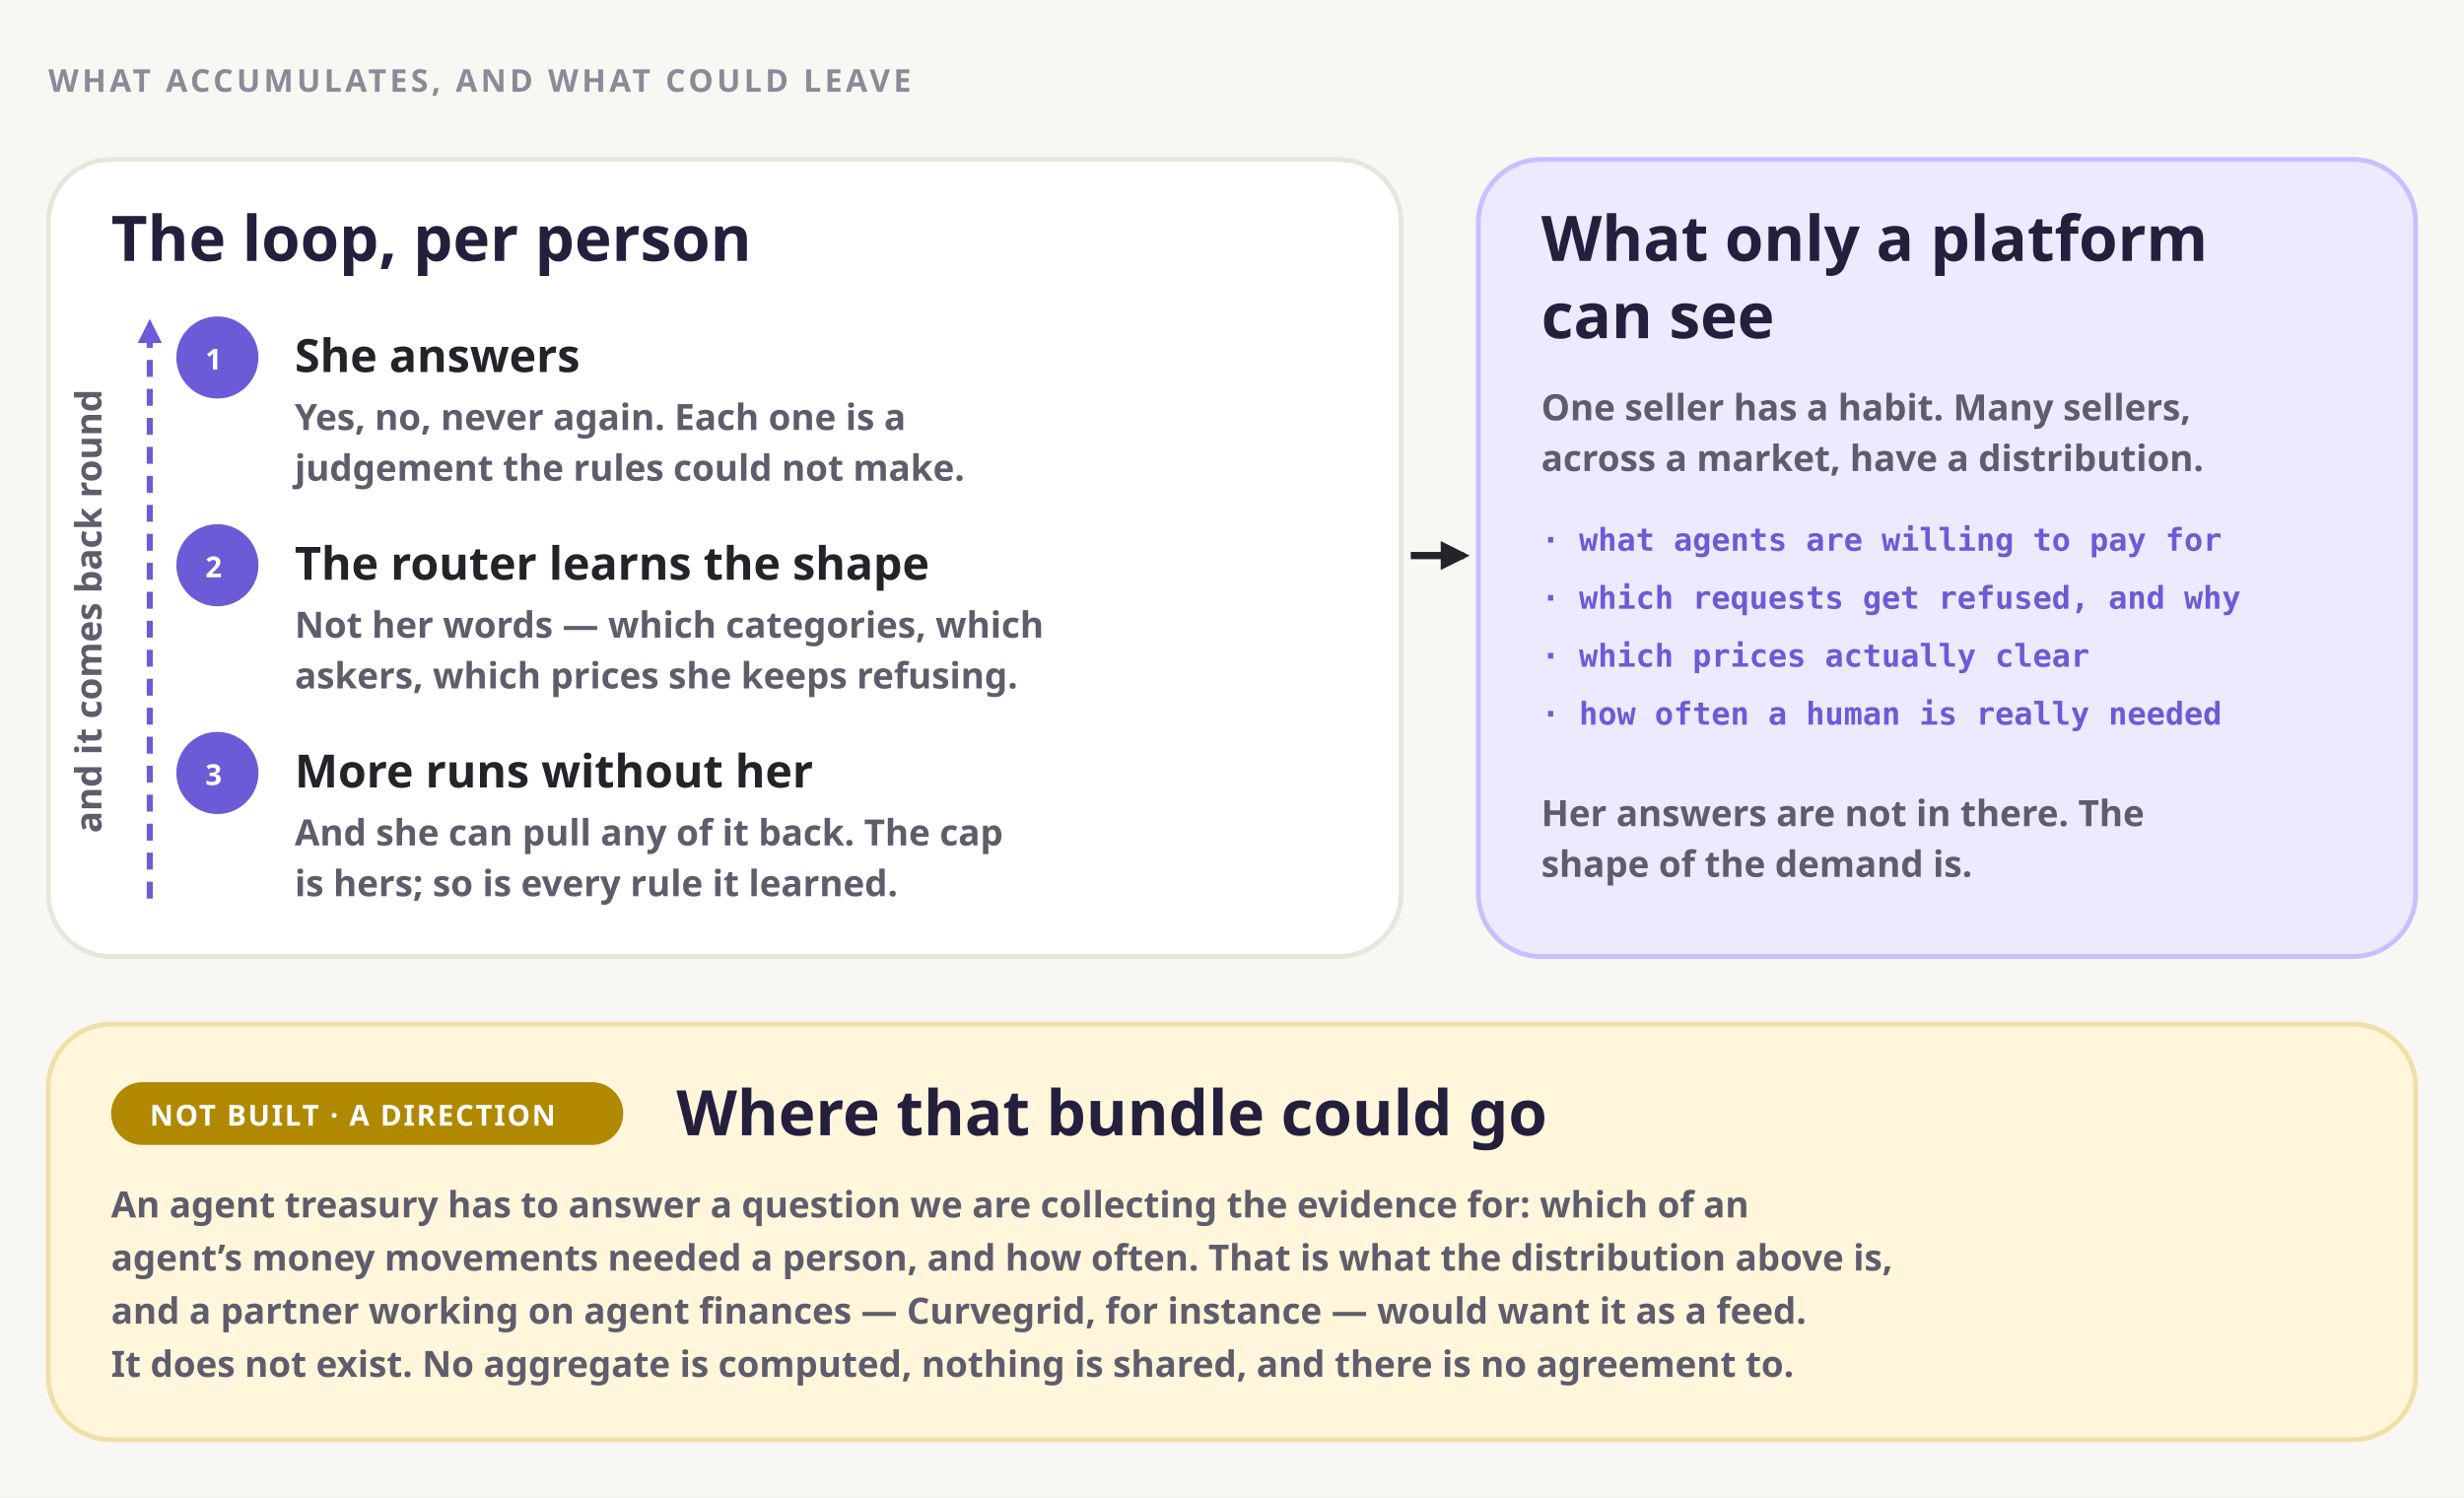
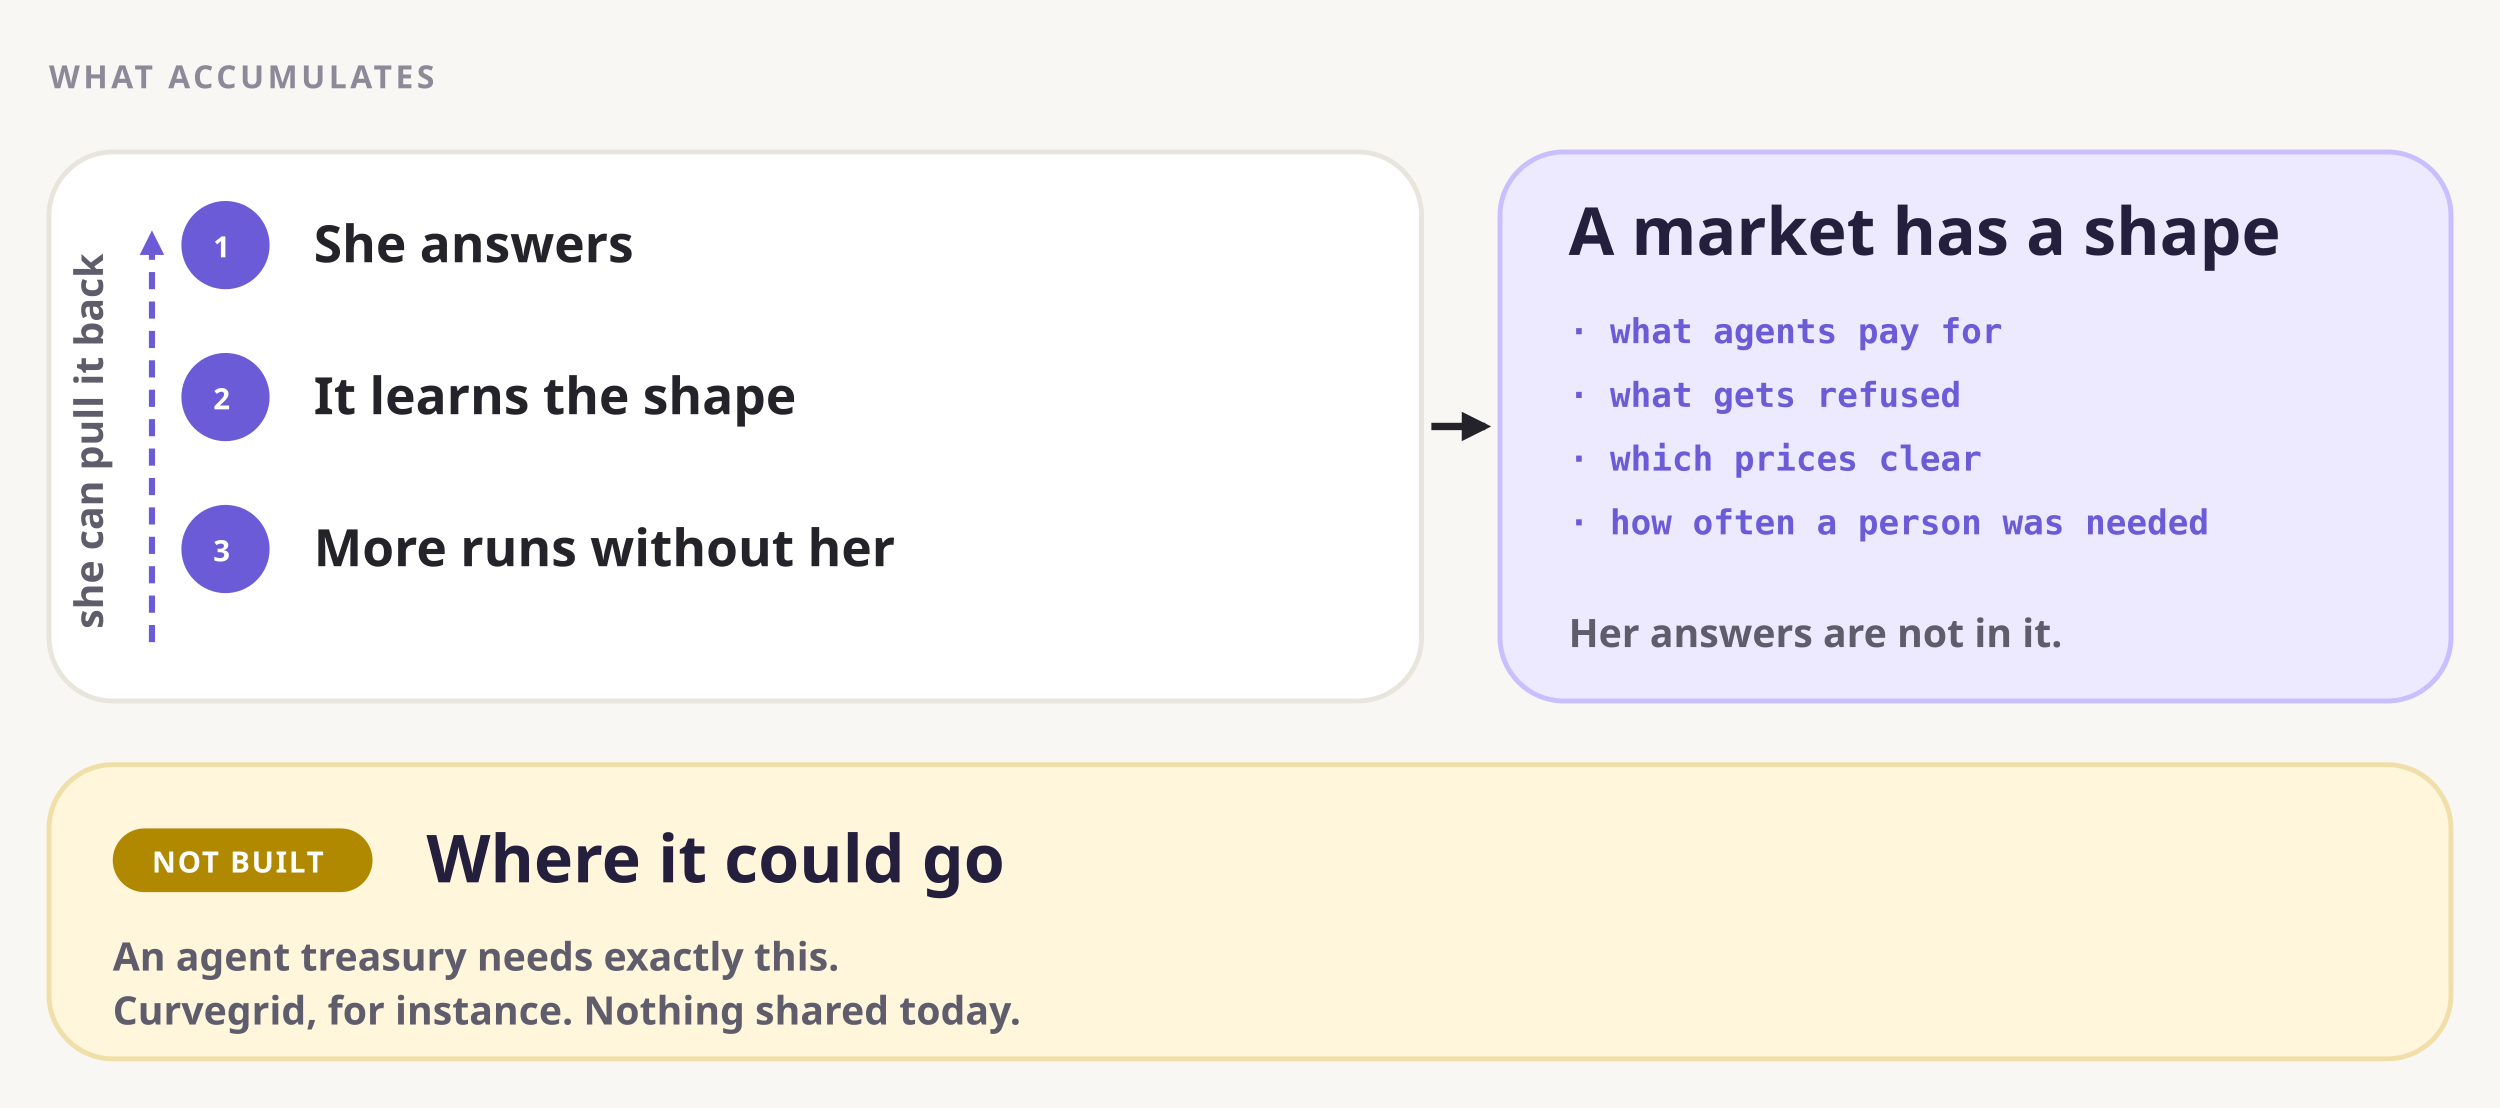
- <svg xmlns="http://www.w3.org/2000/svg" viewBox="0 0 1020 620" role="img" aria-label="Her decisions teach the router, so more runs without her and she can pull any of it back. Across many sellers the platform accumulates shape rather than content, and that aggregate is what could one day be useful to partners such as Curvegrid. None of that last part is built.">
+ <svg xmlns="http://www.w3.org/2000/svg" viewBox="0 0 1020 452" role="img" aria-label="Her answers teach the router, so more runs without her and she can pull it back. Across a market the platform sees a distribution rather than anyone's content, which an agent treasury would want. That last part is not built.">
  <rect width="100%" height="100%" fill="#F8F7F3" />
  <defs>
    <marker id="vl-k" viewBox="0 0 10 10" refX="8" refY="5" markerUnits="userSpaceOnUse" markerWidth="12" markerHeight="12" orient="auto">
      <path d="M0 0 L10 5 L0 10 z" fill="#242329" />
    </marker>
    <marker id="vl-r" viewBox="0 0 10 10" refX="8" refY="5" markerUnits="userSpaceOnUse" markerWidth="10" markerHeight="10" orient="auto">
      <path d="M0 0 L10 5 L0 10 z" fill="#6B5BD6" />
    </marker>
-     <marker id="vl-a" viewBox="0 0 10 10" refX="8" refY="5" markerUnits="userSpaceOnUse" markerWidth="12" markerHeight="12" orient="auto">
-       <path d="M0 0 L10 5 L0 10 z" fill="#B08900" />
-     </marker>
  </defs>
  <style>
.vl-lnm{font:900 13px "M PLUS Rounded 1c",sans-serif;fill:#8C8998;letter-spacing:.11em}
- .vl-h{font:900 26px "M PLUS Rounded 1c",sans-serif;fill:#241f3d}
- .vl-t{font:900 19px "M PLUS Rounded 1c",sans-serif;fill:#242329}
- .vl-b{font:800 15px "M PLUS Rounded 1c",sans-serif;fill:#5F5D6B}
- .vl-m{font:900 13px ui-monospace,Menlo,monospace;fill:#6F9022}
- .vl-mf{font:900 13px ui-monospace,Menlo,monospace;fill:#6B5BD6}
+ .vl-h{font:900 27px "M PLUS Rounded 1c",sans-serif;fill:#241f3d}
+ .vl-t{font:900 21px "M PLUS Rounded 1c",sans-serif;fill:#242329}
+ .vl-b{font:800 16px "M PLUS Rounded 1c",sans-serif;fill:#5F5D6B}
+ .vl-m{font:900 14px ui-monospace,Menlo,monospace;fill:#6F9022}
+ .vl-mf{font:900 14px ui-monospace,Menlo,monospace;fill:#6B5BD6}
.vl-pill{font:900 12px "M PLUS Rounded 1c",sans-serif;fill:#fff;letter-spacing:.06em}
- .vl-big{font:900 34px "M PLUS Rounded 1c",sans-serif;fill:#242329}
- .vl-cap{font:800 13.5px "M PLUS Rounded 1c",sans-serif;fill:#8C8998}
+ .vl-cap{font:800 14px "M PLUS Rounded 1c",sans-serif;fill:#8C8998}
</style>
-   <text class="vl-lnm" x="20" y="38">WHAT ACCUMULATES, AND WHAT COULD LEAVE</text>
-   <rect x="20" y="66" width="560" height="330" rx="26" fill="#fff" stroke="#E8E5DC" stroke-width="2" />
-   <text class="vl-h" x="46" y="108">The loop, per person</text>
-   <circle cx="90" cy="148" r="17" fill="#6B5BD6" />
-   <text class="vl-pill" x="85" y="153">1</text>
-   <text class="vl-t" x="122" y="154">She answers</text>
-   <text class="vl-b" x="122" y="178">Yes, no, never again. Each one is a</text>
-   <text class="vl-b" x="122" y="199">judgement the rules could not make.</text>
-   <circle cx="90" cy="234" r="17" fill="#6B5BD6" />
-   <text class="vl-pill" x="85" y="239">2</text>
-   <text class="vl-t" x="122" y="240">The router learns the shape</text>
-   <text class="vl-b" x="122" y="264">Not her words — which categories, which</text>
-   <text class="vl-b" x="122" y="285">askers, which prices she keeps refusing.</text>
-   <circle cx="90" cy="320" r="17" fill="#6B5BD6" />
-   <text class="vl-pill" x="85" y="325">3</text>
-   <text class="vl-t" x="122" y="326">More runs without her</text>
-   <text class="vl-b" x="122" y="350">And she can pull any of it back. The cap</text>
-   <text class="vl-b" x="122" y="371">is hers; so is every rule it learned.</text>
-   <path d="M62 372 L62 134" stroke="#6B5BD6" stroke-width="2.5" fill="none" stroke-dasharray="7 5" marker-end="url(#vl-r)" />
-   <text class="vl-b" transform="rotate(-90 42 253)" x="42" y="253" text-anchor="middle">and it comes back round</text>
-   <rect x="612" y="66" width="388" height="330" rx="26" fill="#EDE9FF" stroke="#C9BFFF" stroke-width="2" />
-   <text class="vl-h" x="638" y="108">What only a platform</text>
-   <text class="vl-h" x="638" y="140">can see</text>
-   <text class="vl-b" x="638" y="174">One seller has a habit. Many sellers,</text>
-   <text class="vl-b" x="638" y="195">across a market, have a distribution.</text>
-   <text class="vl-mf" x="638" y="228">· what agents are willing to pay for</text>
-   <text class="vl-mf" x="638" y="252">· which requests get refused, and why</text>
-   <text class="vl-mf" x="638" y="276">· which prices actually clear</text>
-   <text class="vl-mf" x="638" y="300">· how often a human is really needed</text>
-   <text class="vl-b" x="638" y="342">Her answers are not in there. The</text>
-   <text class="vl-b" x="638" y="363">shape of the demand is.</text>
-   <path d="M584 230 L606 230" stroke="#242329" stroke-width="3" fill="none" marker-end="url(#vl-k)" />
-   <rect x="20" y="424" width="980" height="172" rx="26" fill="#FFF6DC" stroke="#F0DFA8" stroke-width="2" />
-   <rect x="46" y="448" width="212" height="26" rx="13" fill="#B08900" />
-   <text class="vl-pill" x="62" y="466">NOT BUILT · A DIRECTION</text>
-   <text class="vl-h" x="280" y="470">Where that bundle could go</text>
-   <text class="vl-b" x="46" y="504">An agent treasury has to answer a question we are collecting the evidence for: which of an</text>
-   <text class="vl-b" x="46" y="526">agent’s money movements needed a person, and how often. That is what the distribution above is,</text>
-   <text class="vl-b" x="46" y="548">and a partner working on agent finances — Curvegrid, for instance — would want it as a feed.</text>
-   <text class="vl-b" x="46" y="570">It does not exist. No aggregate is computed, nothing is shared, and there is no agreement to.</text>
+   <text class="vl-lnm" x="20" y="36">WHAT ACCUMULATES</text>
+   <rect x="20" y="62" width="560" height="224" rx="26" fill="#fff" stroke="#E8E5DC" stroke-width="2" />
+   <circle cx="92" cy="100" r="18" fill="#6B5BD6" />
+   <text class="vl-pill" x="87" y="105">1</text>
+   <text class="vl-t" x="128" y="107">She answers</text>
+   <circle cx="92" cy="162" r="18" fill="#6B5BD6" />
+   <text class="vl-pill" x="87" y="167">2</text>
+   <text class="vl-t" x="128" y="169">It learns the shape</text>
+   <circle cx="92" cy="224" r="18" fill="#6B5BD6" />
+   <text class="vl-pill" x="87" y="229">3</text>
+   <text class="vl-t" x="128" y="231">More runs without her</text>
+   <path d="M62 262 L62 96" stroke="#6B5BD6" stroke-width="2.5" fill="none" stroke-dasharray="7 5" marker-end="url(#vl-r)" />
+   <text class="vl-b" transform="rotate(-90 42 180)" x="42" y="180" text-anchor="middle">she can pull it back</text>
+   <rect x="612" y="62" width="388" height="224" rx="26" fill="#EDE9FF" stroke="#C9BFFF" stroke-width="2" />
+   <text class="vl-h" x="640" y="104">A market has a shape</text>
+   <text class="vl-mf" x="640" y="140">· what agents pay for</text>
+   <text class="vl-mf" x="640" y="166">· what gets refused</text>
+   <text class="vl-mf" x="640" y="192">· which prices clear</text>
+   <text class="vl-mf" x="640" y="218">· how often a person was needed</text>
+   <text class="vl-b" x="640" y="264">Her answers are not in it.</text>
+   <path d="M584 174 L606 174" stroke="#242329" stroke-width="3" fill="none" marker-end="url(#vl-k)" />
+   <rect x="20" y="312" width="980" height="120" rx="26" fill="#FFF6DC" stroke="#F0DFA8" stroke-width="2" />
+   <rect x="46" y="338" width="106" height="26" rx="13" fill="#B08900" />
+   <text class="vl-pill" x="62" y="356">NOT BUILT</text>
+   <text class="vl-h" x="174" y="360">Where it could go</text>
+   <text class="vl-b" x="46" y="396">An agent treasury needs exactly this.</text>
+   <text class="vl-b" x="46" y="418">Curvegrid, for instance. Nothing shared today.</text>
</svg>
